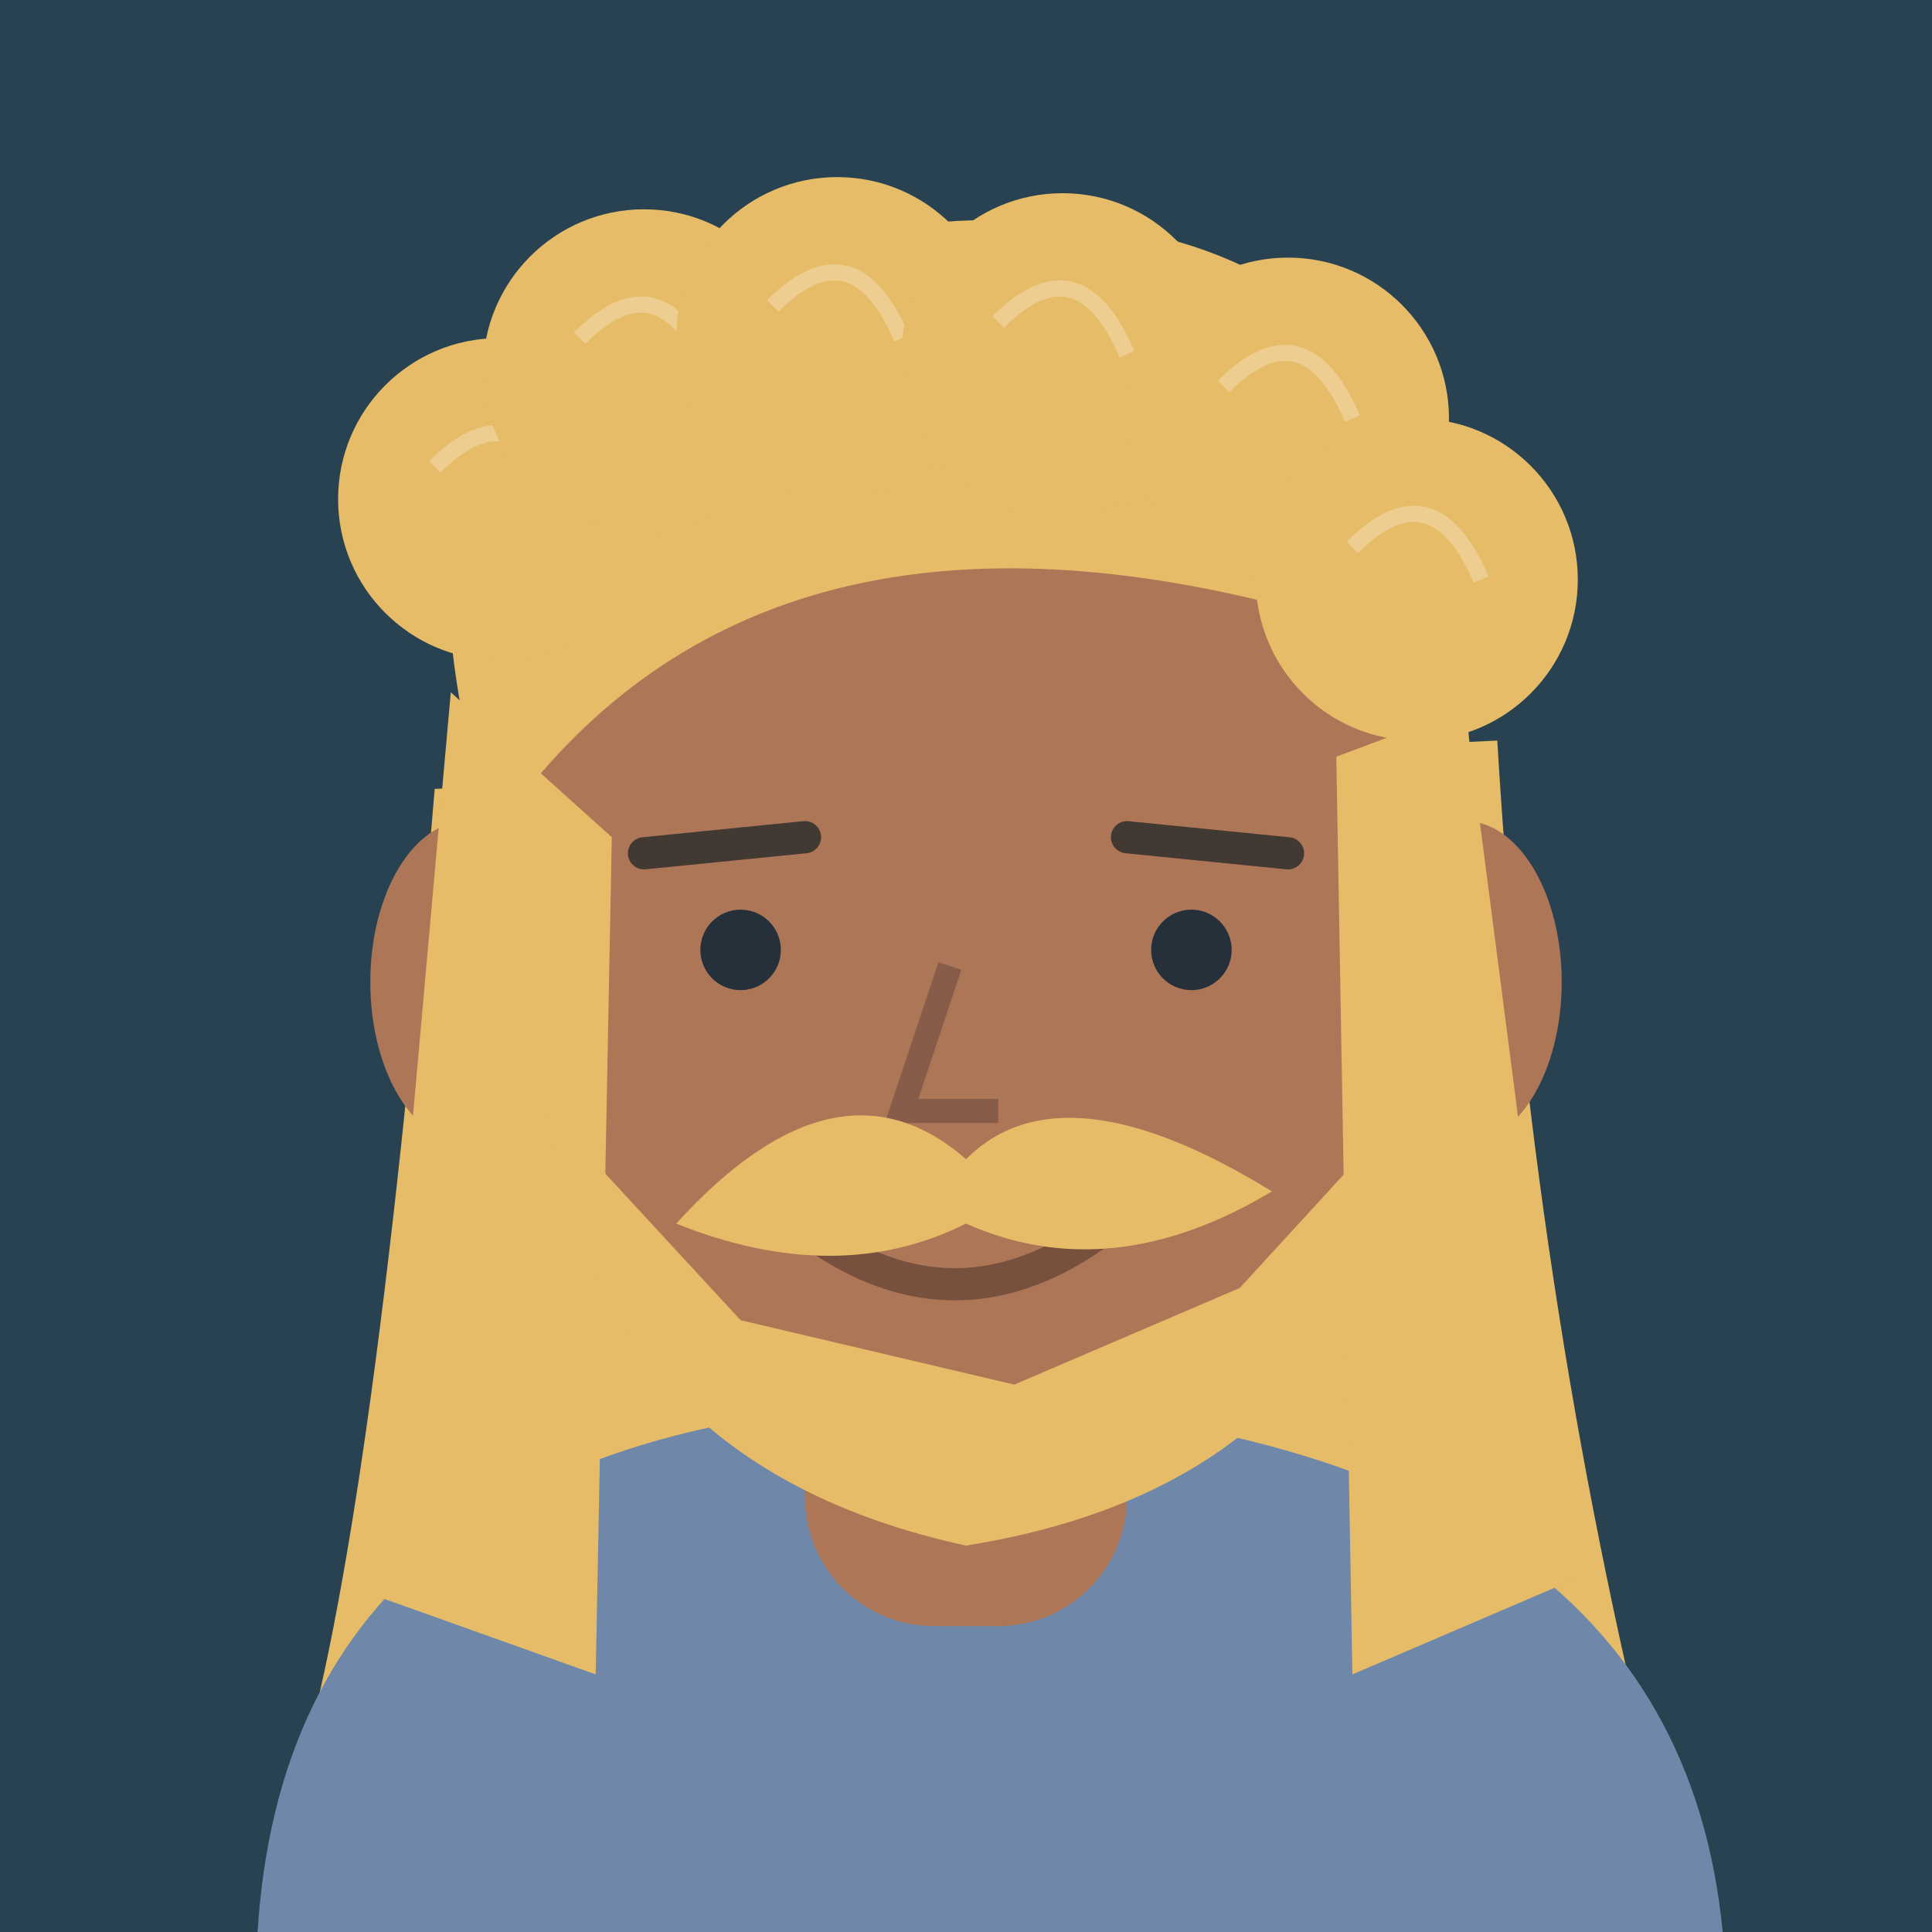
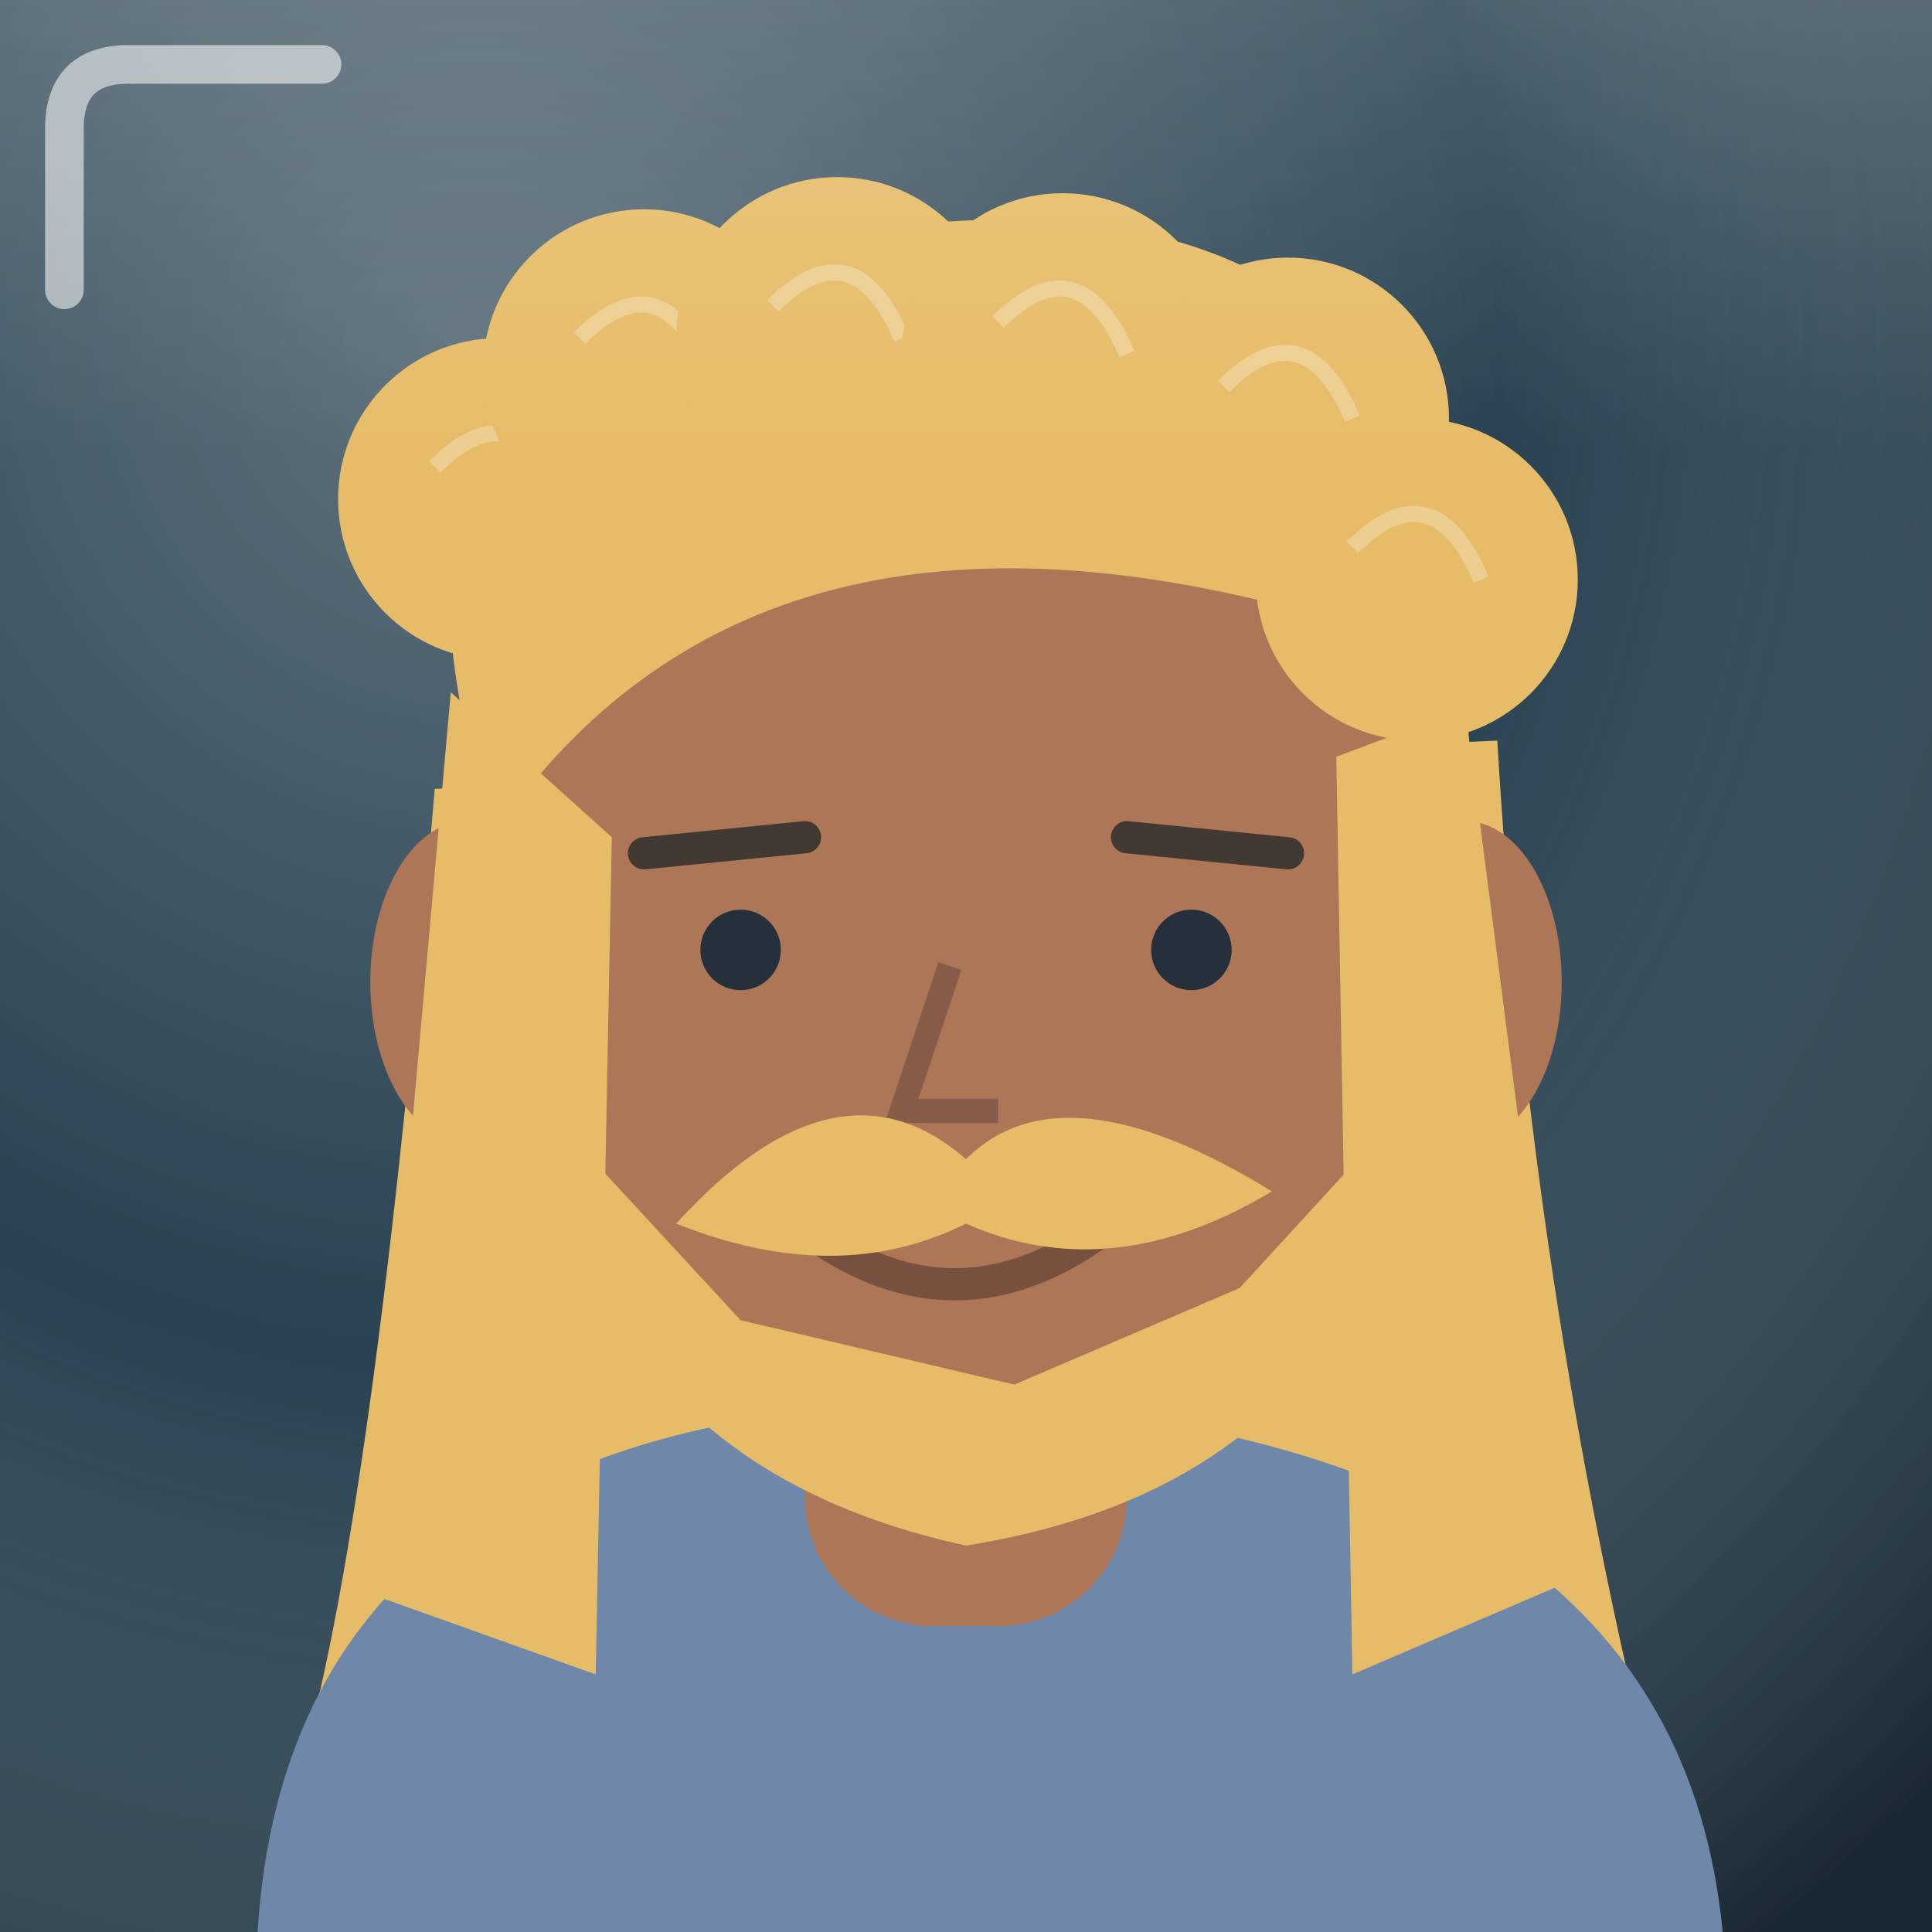
<svg xmlns="http://www.w3.org/2000/svg" viewBox="0 0 120 120" role="img">
+   <defs>
+     <radialGradient id="s" cx=".25" cy=".18" r="1.05">
+       <stop offset="0" stop-color="#fff" stop-opacity=".26" />
+       <stop offset=".5" stop-color="#fff" stop-opacity="0" />
+       <stop offset="1" stop-color="#000" stop-opacity=".38" />
+     </radialGradient>
+     <linearGradient id="g" x1="0" y1="0" x2="0" y2="1">
+       <stop offset="0" stop-color="#fff" stop-opacity=".16" />
+       <stop offset=".45" stop-color="#fff" stop-opacity="0" />
+     </linearGradient>
+   </defs>
  <rect width="120" height="120" fill="#294251" />
+   <rect width="120" height="120" fill="url(#s)" />
  <path d="M27 49Q23 97 18 112L103 112Q95 80 93 46Z" fill="#e6bc68" />
  <path d="M16 120Q18 88 59 87Q104 89 107 120" fill="#6f88aa" />
  <rect x="50" y="80" width="20" height="21" rx="8" fill="#ac7657" />
  <ellipse cx="29" cy="61" rx="6" ry="10" fill="#ac7657" />
  <ellipse cx="91" cy="61" rx="6" ry="10" fill="#ac7657" />
  <rect x="30" y="22" width="60" height="67" rx="29" fill="#ac7657" />
  <path d="M30 50Q20 13 56 14Q94 10 91 51L81 38Q48 29 32 50" fill="#e6bc68" />
  <circle cx="31" cy="31" r="10" fill="#e6bc68" />
  <path d="M27 29q5 -5 8 2" stroke="#ffffff44" fill="none" />
  <circle cx="40" cy="23" r="10" fill="#e6bc68" />
  <path d="M36 21q5 -5 8 2" stroke="#ffffff44" fill="none" />
  <circle cx="52" cy="21" r="10" fill="#e6bc68" />
  <path d="M48 19q5 -5 8 2" stroke="#ffffff44" fill="none" />
  <circle cx="66" cy="22" r="10" fill="#e6bc68" />
  <path d="M62 20q5 -5 8 2" stroke="#ffffff44" fill="none" />
  <circle cx="80" cy="26" r="10" fill="#e6bc68" />
  <path d="M76 24q5 -5 8 2" stroke="#ffffff44" fill="none" />
  <circle cx="88" cy="36" r="10" fill="#e6bc68" />
  <path d="M84 34q5 -5 8 2" stroke="#ffffff44" fill="none" />
  <path d="M28 43L23 99L37 104L38 52M83 47L84 104L98 98L91 44" fill="#e6bc68" />
  <path d="M40 53l10 -1M70 52l10 1" stroke="#423932" stroke-width="2" stroke-linecap="round" />
  <circle cx="46" cy="59" r="2.5" fill="#25303b" />
  <circle cx="74" cy="59" r="2.5" fill="#25303b" />
  <path d="M59 60l-3 9 6 0" fill="none" stroke="#875c48" stroke-width="1.5" />
  <path d="M51 77q9 6 18 -1" fill="none" stroke="#77503e" stroke-width="2" stroke-linecap="round" />
  <path d="M34 69Q37 91 60 96Q85 92 88 68L77 80L63 86L46 82Z" fill="#e6bc68" />
  <path d="M60 72Q52 65 42 76Q52 80 60 76Q69 80 79 74Q66 66 60 72Z" fill="#e6bc68" />
+   <rect width="120" height="62" fill="url(#g)" />
+   <path d="M4 18V8Q4 4 8 4H20" fill="none" stroke="#fff" stroke-opacity=".55" stroke-width="2.4" stroke-linecap="round" />
</svg>
